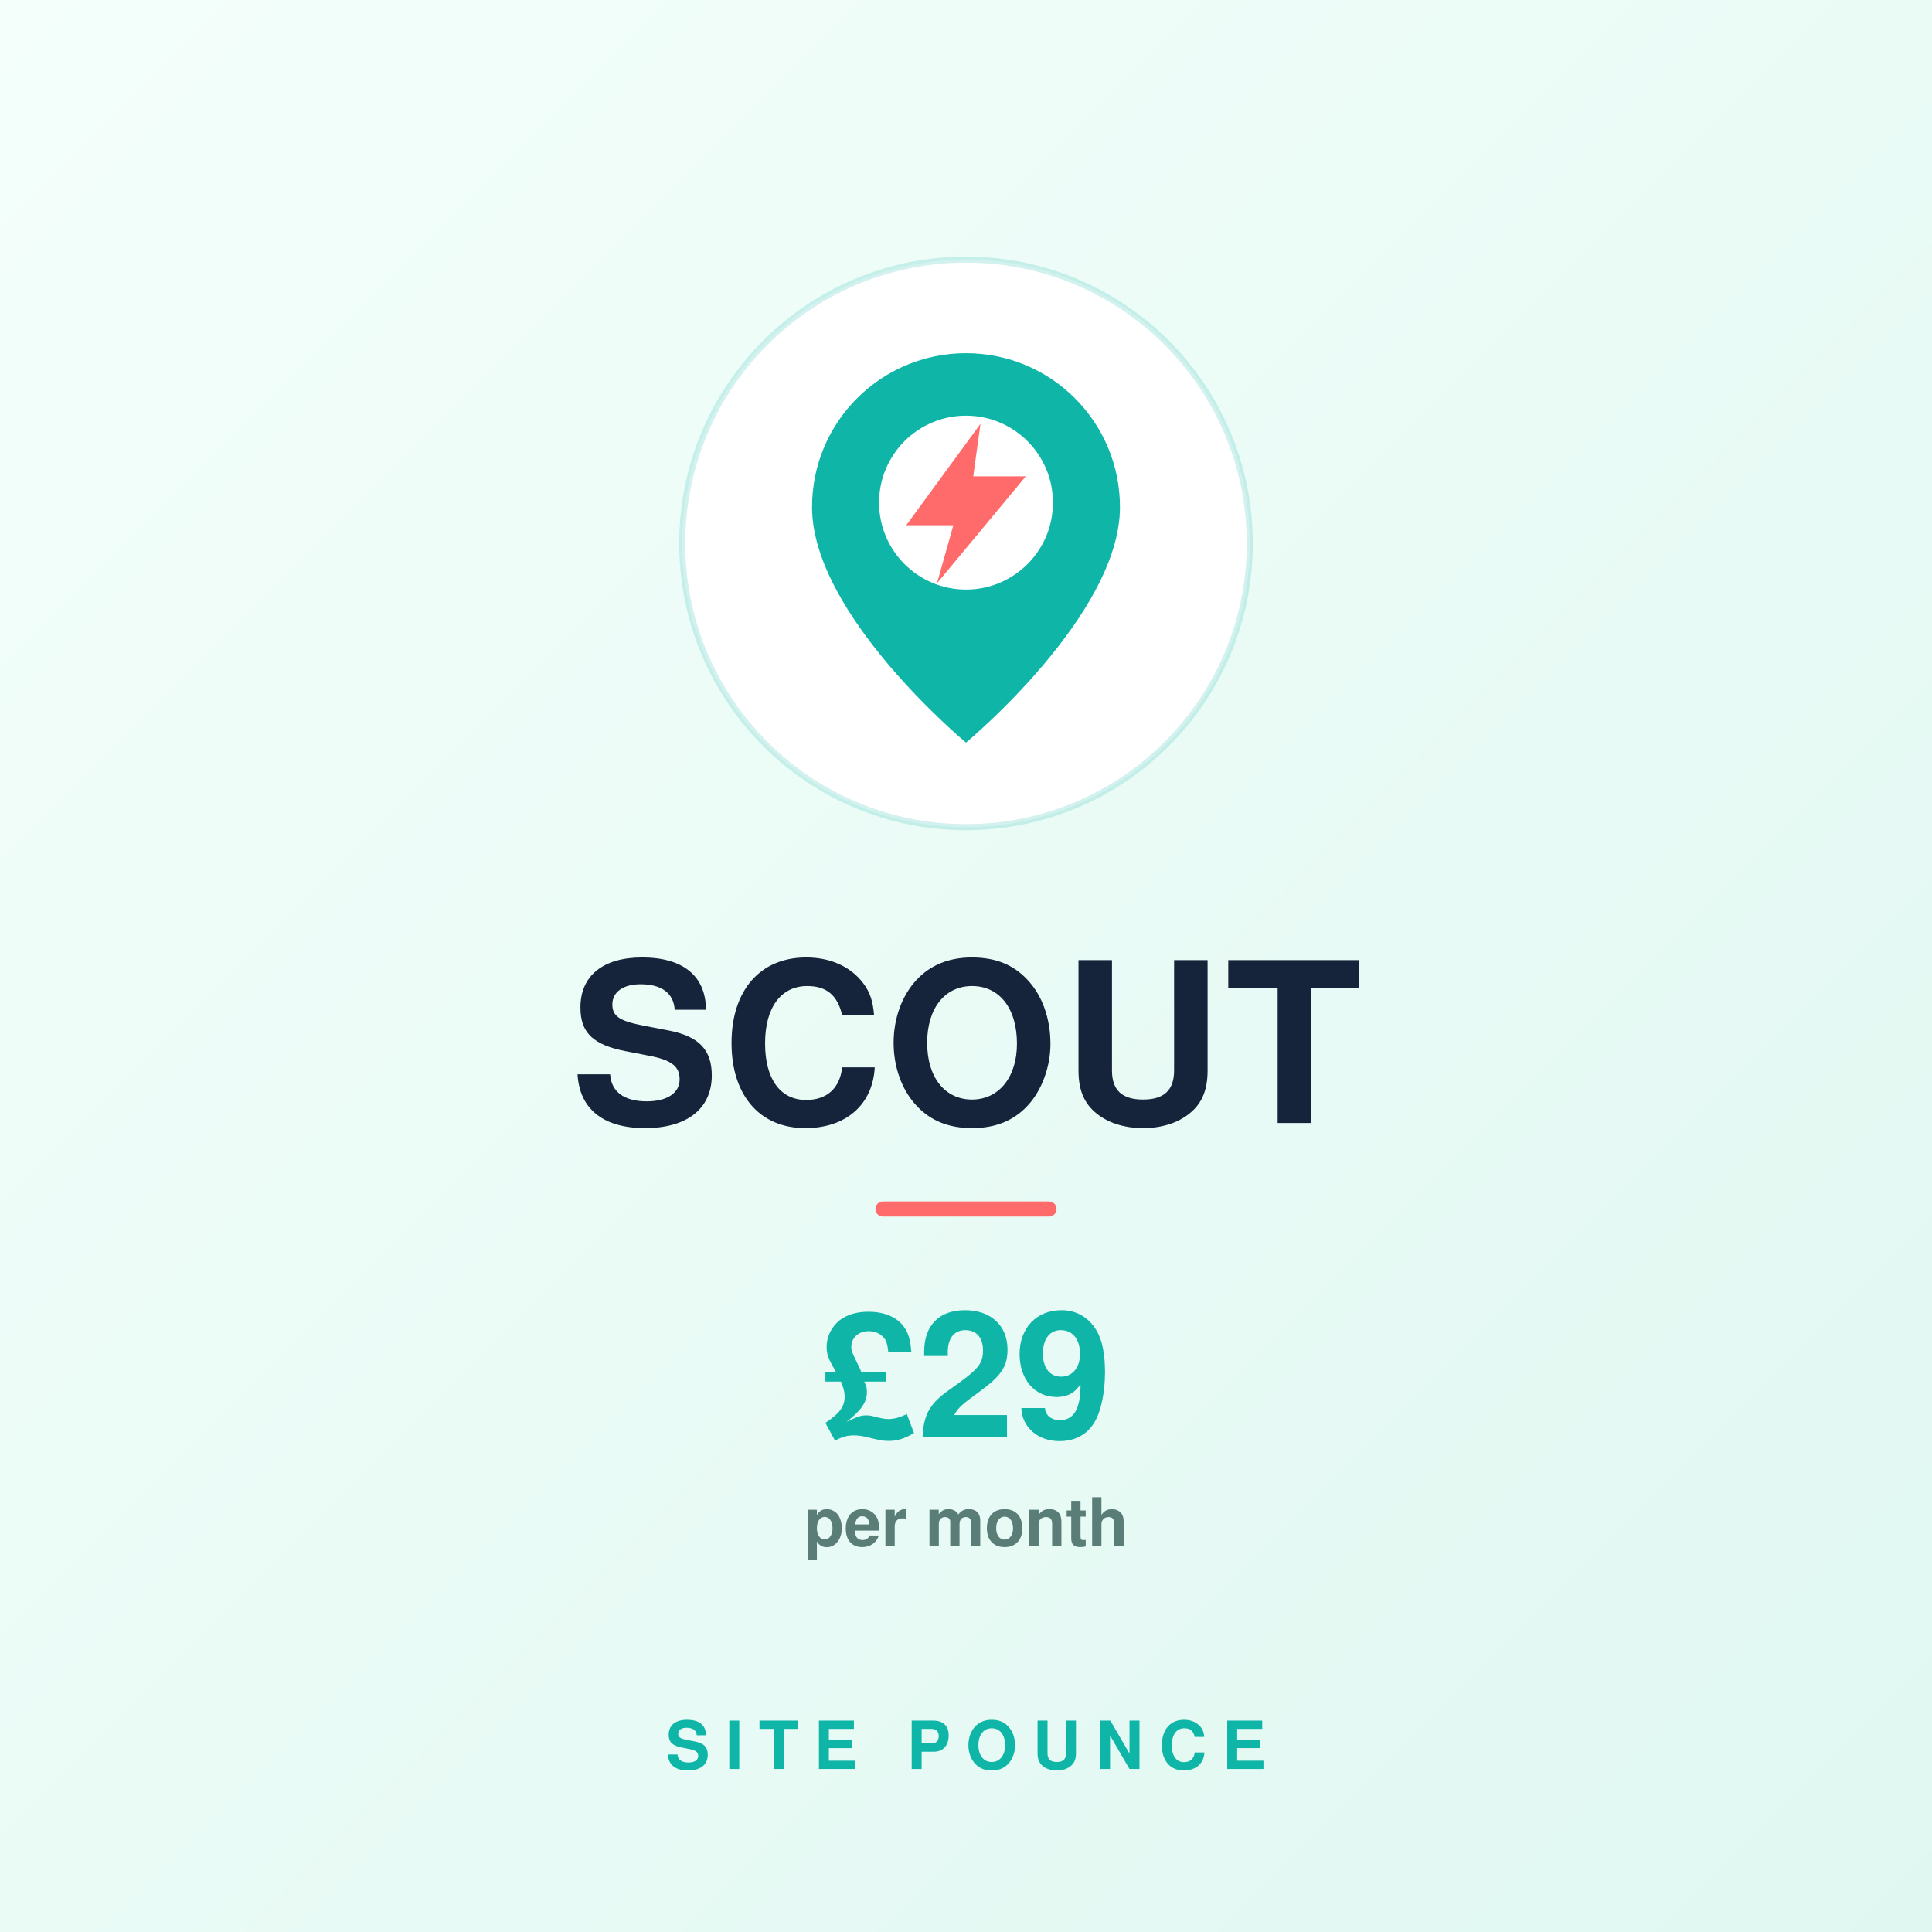
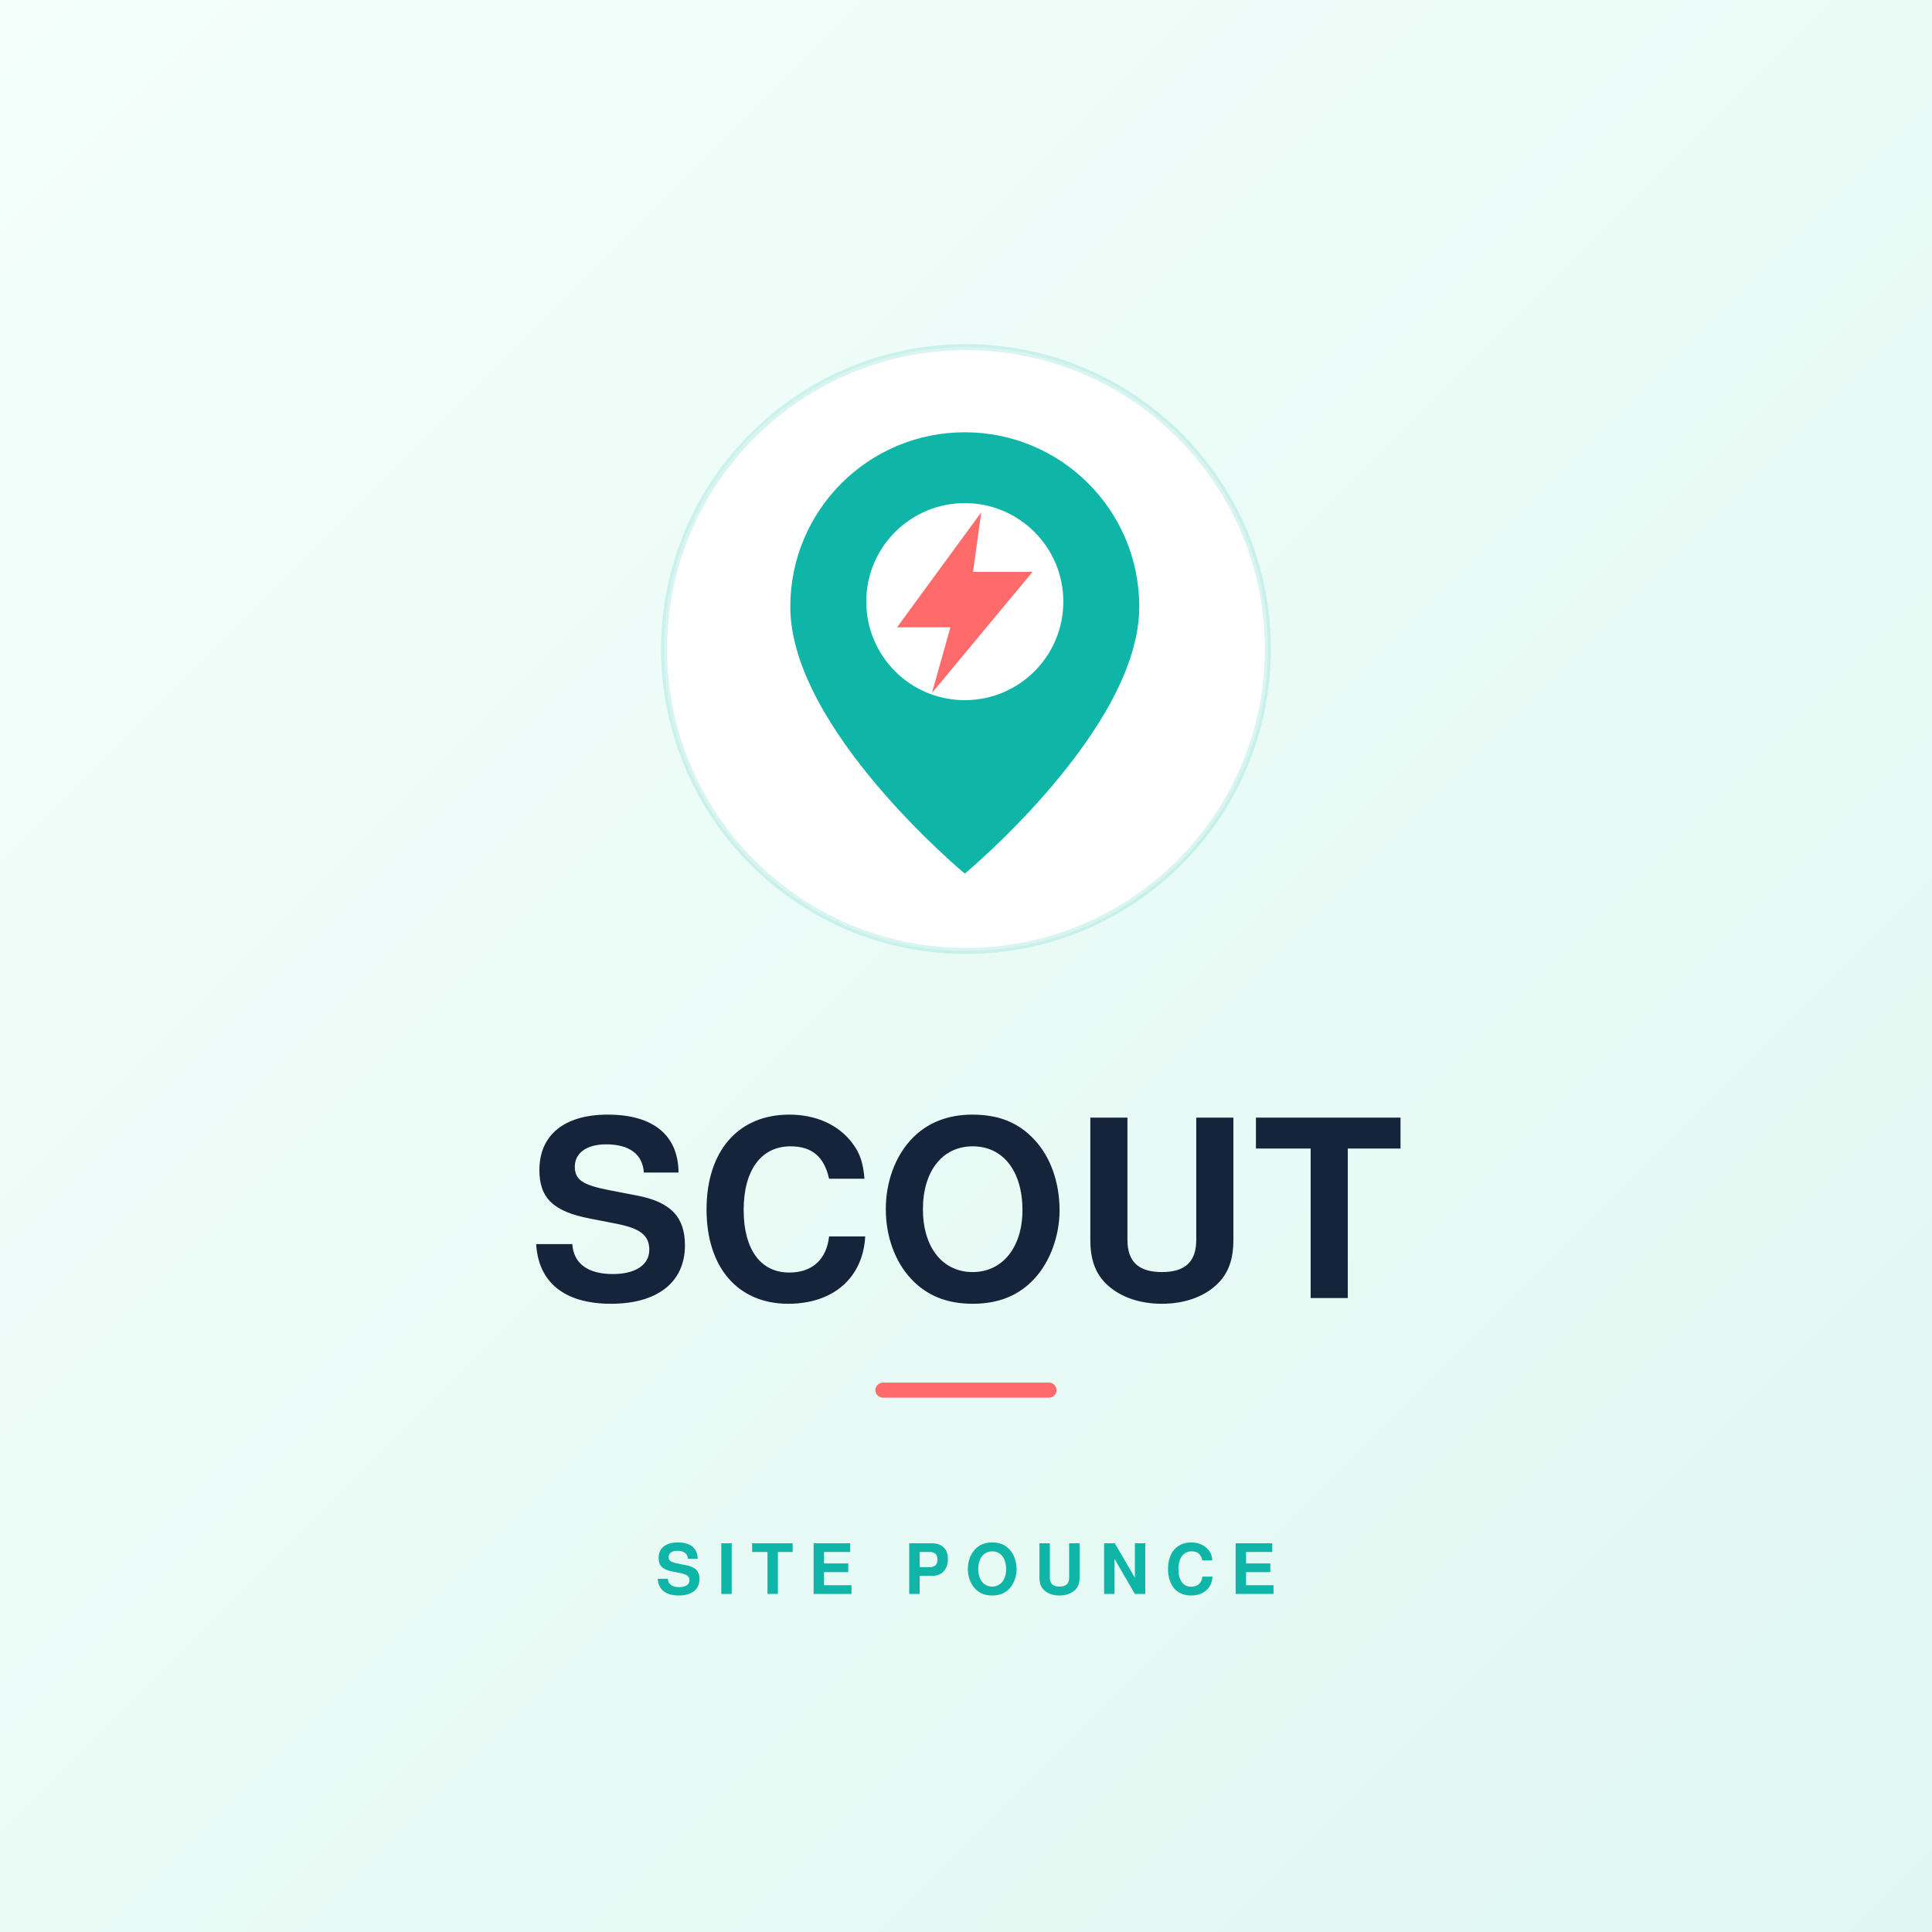
<svg xmlns="http://www.w3.org/2000/svg" width="640" height="640" viewBox="0 0 640 640">
  <defs>
    <linearGradient id="bg" x1="0" y1="0" x2="1" y2="1">
      <stop offset="0" stop-color="#f4fffb" />
      <stop offset="1" stop-color="#e0f7f1" />
    </linearGradient>
  </defs>
  <rect width="640" height="640" fill="url(#bg)" />
-   <circle cx="320" cy="180" r="94" fill="#ffffff" />
-   <circle cx="320" cy="180" r="94" fill="none" stroke="#0FB6A8" stroke-opacity="0.18" stroke-width="2" />
-   <g transform="translate(248,108) scale(3.0)">
+   <circle cx="320" cy="215" r="100" fill="#ffffff" />
+   <circle cx="320" cy="215" r="100" fill="none" stroke="#0FB6A8" stroke-opacity="0.16" stroke-width="2" />
+   <g transform="translate(238,133) scale(3.4)">
    <path d="M24 3 C14.6 3 7 10.6 7 20 C7 31.9 24 46 24 46 C24 46 41 31.9 41 20 C41 10.6 33.4 3 24 3 Z" fill="#0FB6A8" />
    <circle cx="24" cy="19.5" r="9.6" fill="#ffffff" />
    <path d="M25.6 10.8 L17.4 22 L22.6 22 L20.8 28.4 L30.6 16.6 L24.8 16.6 Z" fill="#FF6B6B" />
  </g>
-   <text x="320" y="372" text-anchor="middle" font-family="Helvetica Neue, Helvetica, Arial, sans-serif" font-size="74" font-weight="800" letter-spacing="1" fill="#15233B">SCOUT</text>
-   <rect x="290" y="398" width="60" height="5" rx="2.5" fill="#FF6B6B" />
-   <text x="320" y="476" text-anchor="middle" font-family="Helvetica Neue, Helvetica, Arial, sans-serif" font-size="58" font-weight="800" fill="#0FB6A8">£29</text>
-   <text x="320" y="512" text-anchor="middle" font-family="Helvetica Neue, Helvetica, Arial, sans-serif" font-size="22" font-weight="600" fill="#5a7d78">per month</text>
-   <text x="320" y="586" text-anchor="middle" font-family="Helvetica Neue, Helvetica, Arial, sans-serif" font-size="22" font-weight="700" letter-spacing="5" fill="#0FB6A8">SITE POUNCE</text>
+   <text x="320" y="430" text-anchor="middle" font-family="Helvetica Neue, Helvetica, Arial, sans-serif" font-size="82" font-weight="800" letter-spacing="1" fill="#15233B">SCOUT</text>
+   <rect x="290" y="458" width="60" height="5" rx="2.5" fill="#FF6B6B" />
+   <text x="320" y="528" text-anchor="middle" font-family="Helvetica Neue, Helvetica, Arial, sans-serif" font-size="23" font-weight="700" letter-spacing="5" fill="#0FB6A8">SITE POUNCE</text>
</svg>
